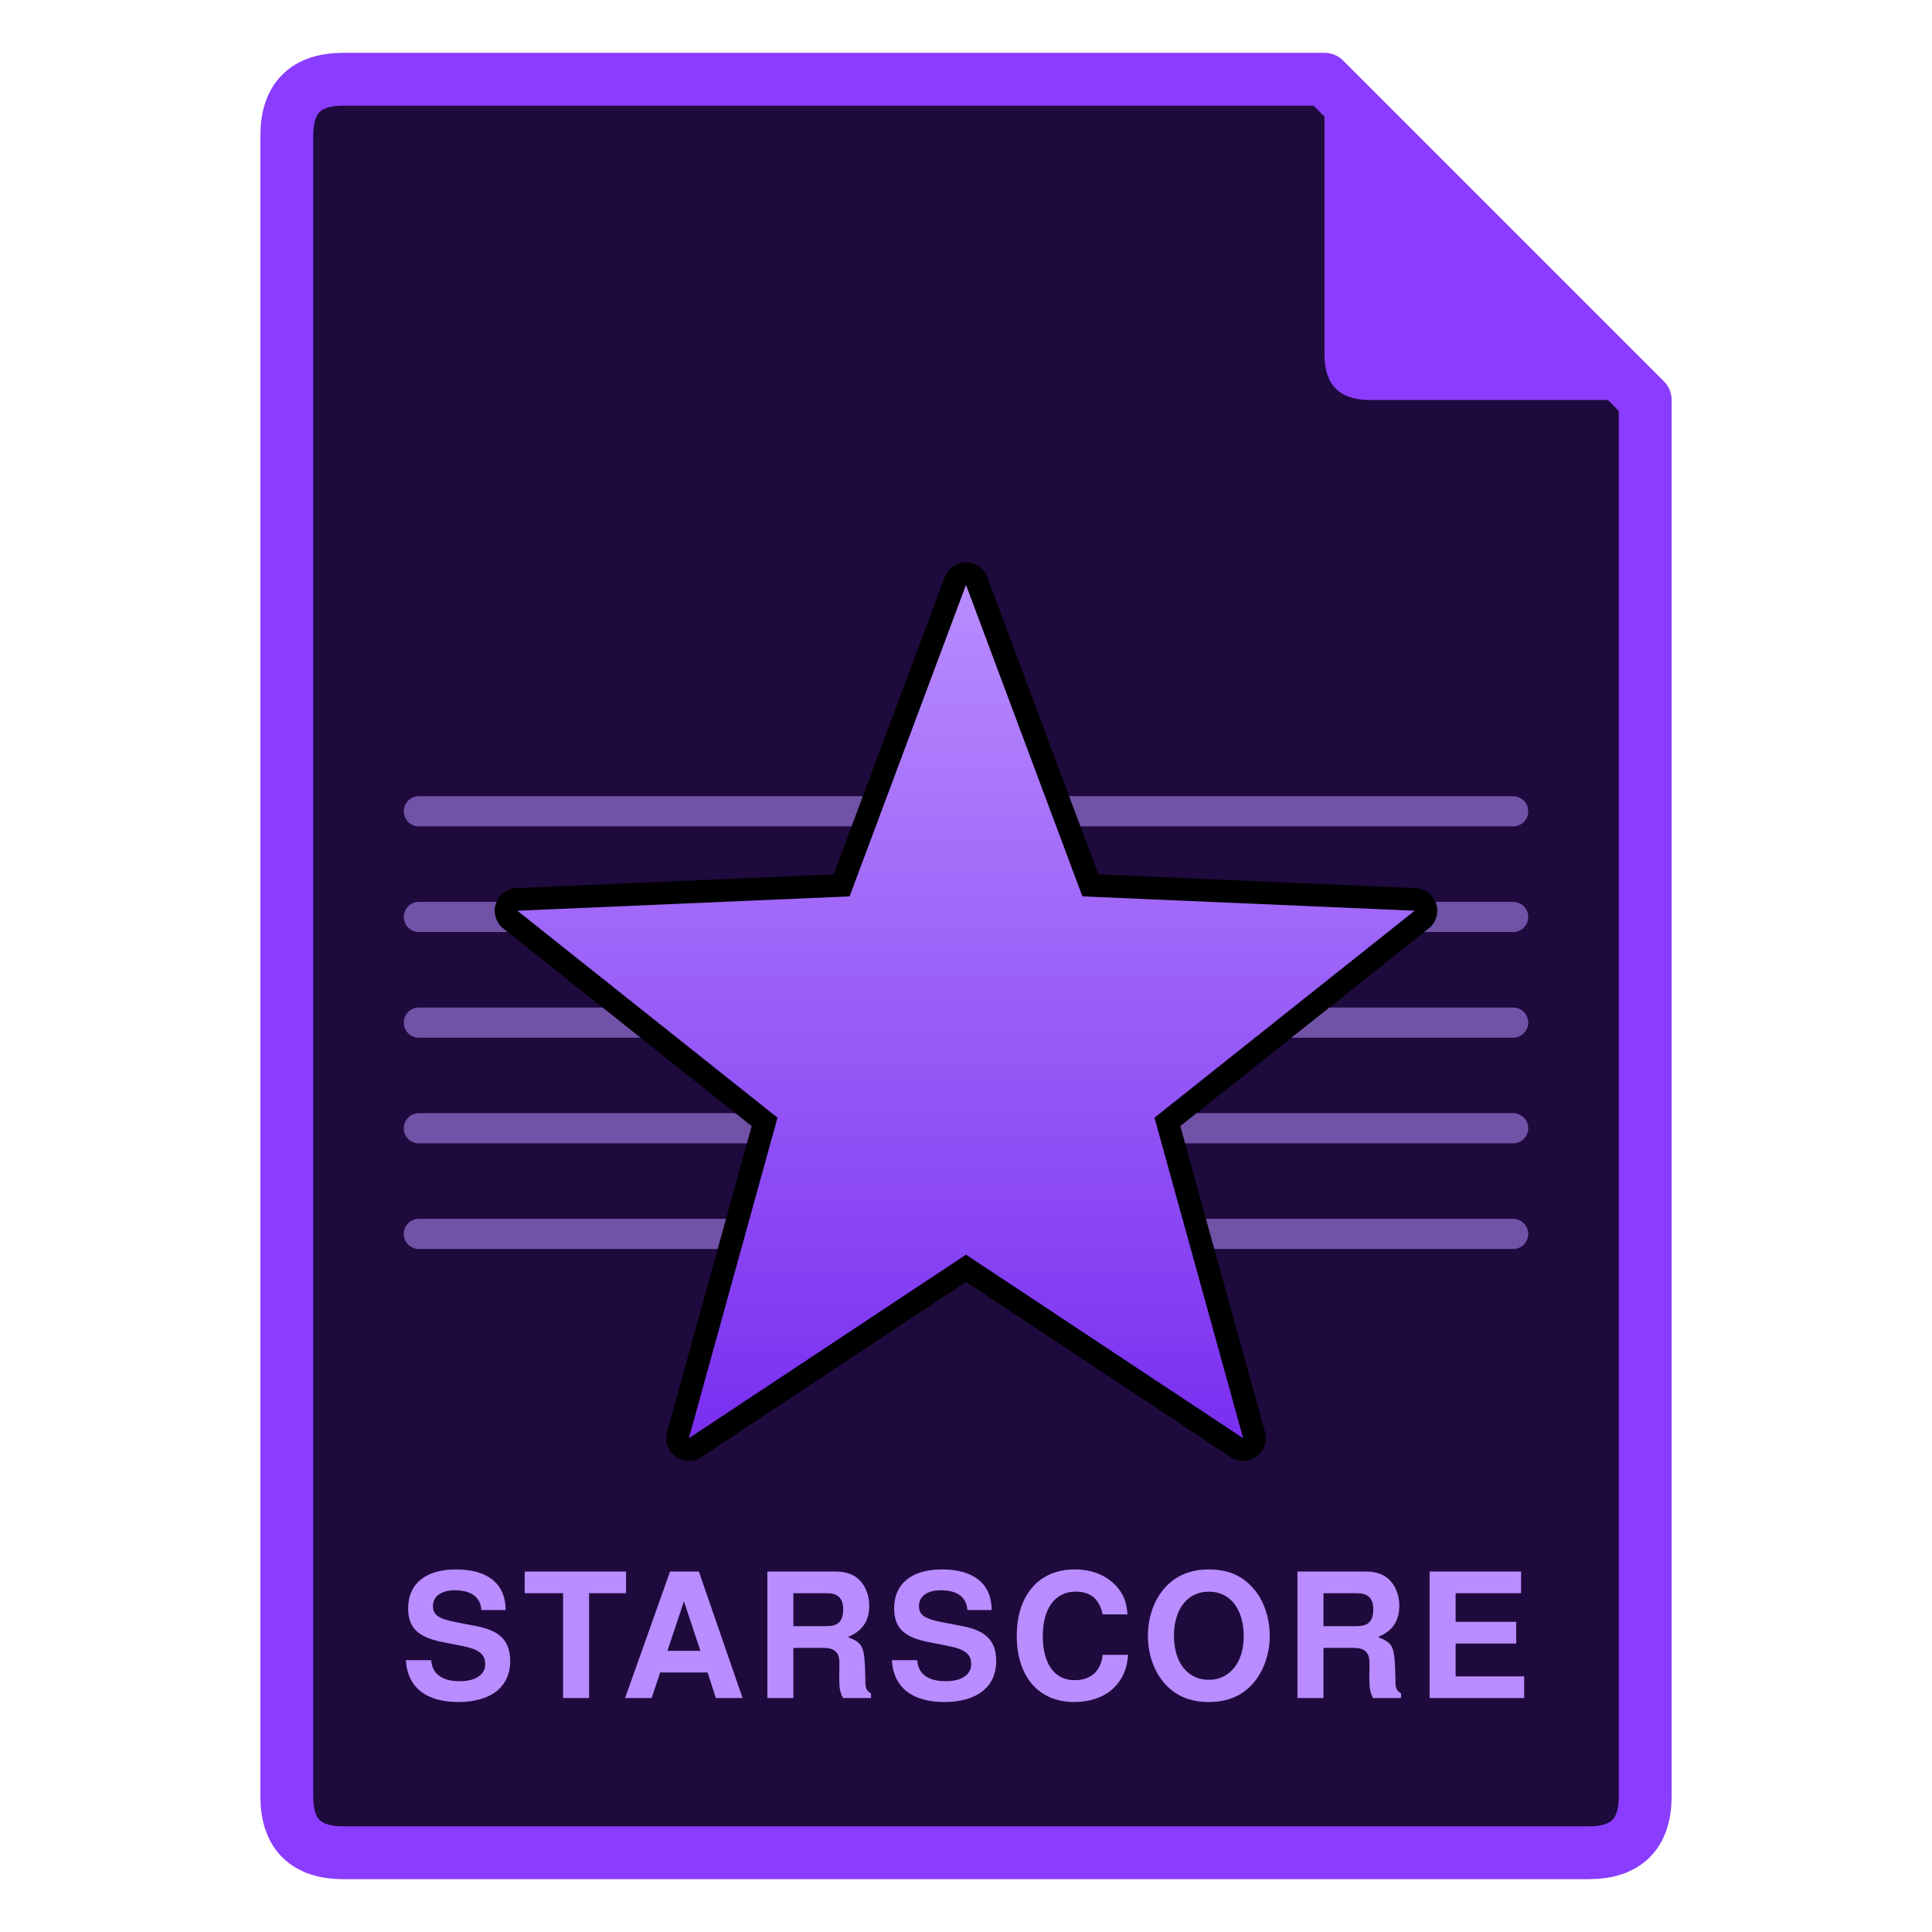
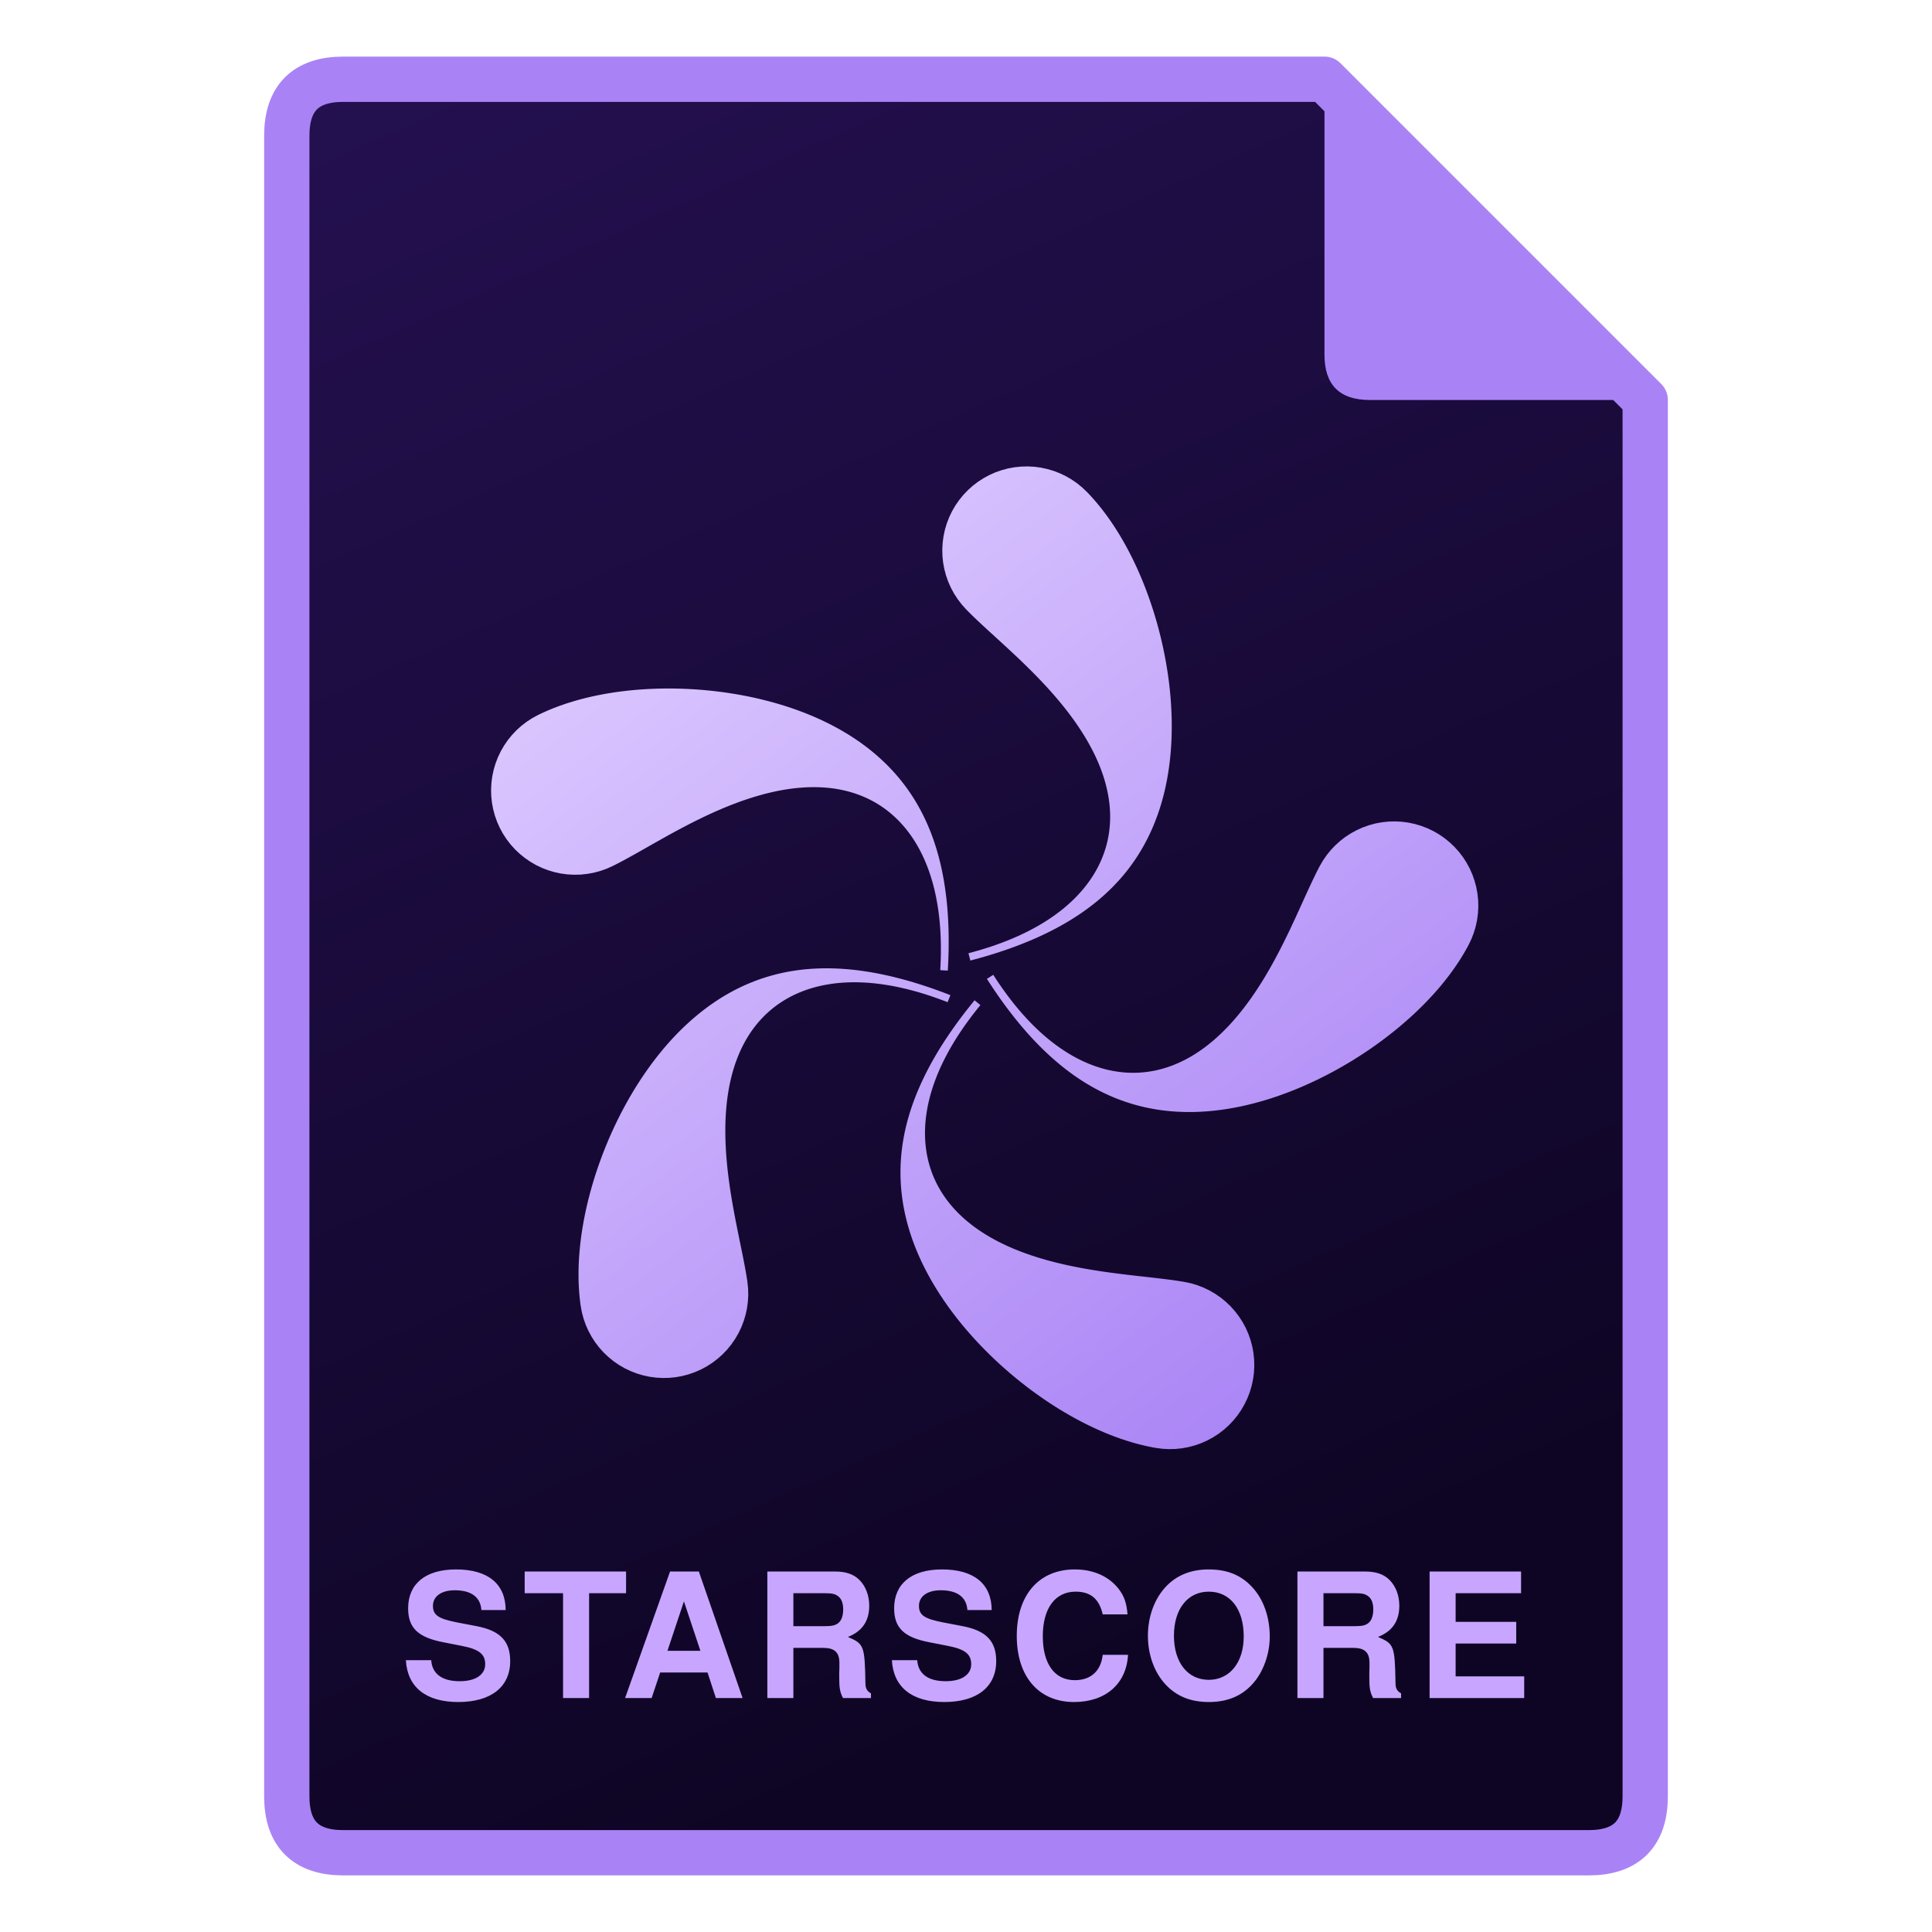
<svg xmlns="http://www.w3.org/2000/svg" width="1024" height="1024" viewBox="0 0 1024 1024">
  <defs>
-     <linearGradient id="g" x1="0" y1="0" x2="0" y2="1">
-       <stop offset="0" stop-color="#B98CFF" />
-       <stop offset="1" stop-color="#7A2EF0" />
+     <linearGradient id="bg" x1="0" y1="0" x2="0.35" y2="1">
+       <stop offset="0" stop-color="#241050" />
+       <stop offset="1" stop-color="#0E0524" />
+     </linearGradient>
+     <radialGradient id="glow" cx="0.5" cy="0.45" r="0.6">
+       <stop offset="0" stop-color="#3A1C78" stop-opacity="0.55" />
+       <stop offset="1" stop-color="#3A1C78" stop-opacity="0" />
+     </radialGradient>
+     <linearGradient id="fg" gradientUnits="userSpaceOnUse" x1="340" y1="300" x2="690" y2="760">
+       <stop offset="0" stop-color="#DCC8FF" />
+       <stop offset="1" stop-color="#A983F5" />
    </linearGradient>
  </defs>
-   <path d="M182,42 L702,42 L872,212 L872,952 Q872,982 842,982 L182,982 Q152,982 152,952 L152,72 Q152,42 182,42 Z" fill="#1E0A3C" stroke="#8B3DFF" stroke-width="28" stroke-linejoin="round" />
-   <path d="M702,42 L702,188 Q702,212 726,212 L872,212 Z" fill="#8B3DFF" />
-   <line x1="222" y1="430" x2="802" y2="430" stroke="#B48CFF" stroke-width="16" stroke-linecap="round" opacity="0.55" />
-   <line x1="222" y1="486" x2="802" y2="486" stroke="#B48CFF" stroke-width="16" stroke-linecap="round" opacity="0.55" />
-   <line x1="222" y1="542" x2="802" y2="542" stroke="#B48CFF" stroke-width="16" stroke-linecap="round" opacity="0.55" />
-   <line x1="222" y1="598" x2="802" y2="598" stroke="#B48CFF" stroke-width="16" stroke-linecap="round" opacity="0.55" />
-   <line x1="222" y1="654" x2="802" y2="654" stroke="#B48CFF" stroke-width="16" stroke-linecap="round" opacity="0.55" />
-   <polygon points="512.0,310.0 573.7,475.1 749.8,482.7 611.9,592.4 658.9,762.3 512.0,665.0 365.1,762.3 412.1,592.4 274.2,482.7 450.3,475.1" fill="#8B3DFF" stroke="#000" stroke-width="24" stroke-linejoin="round" />
-   <polygon points="512.0,310.0 573.7,475.1 749.8,482.7 611.9,592.4 658.9,762.3 512.0,665.0 365.1,762.3 412.1,592.4 274.2,482.7 450.3,475.1" fill="url(#g)" />
-   <text x="512" y="900" text-anchor="middle" font-family="Helvetica, Arial, sans-serif" font-weight="bold" font-size="92" fill="#B98CFF" letter-spacing="4">STARSCORE</text>
+   <path d="M182,42 L702,42 L872,212 L872,952 Q872,982 842,982 L182,982 Q152,982 152,952 L152,72 Q152,42 182,42 Z" fill="url(#bg)" stroke="#A983F5" stroke-width="24" stroke-linejoin="round" />
+   <path d="M702,42 L702,188 Q702,212 726,212 L872,212 Z" fill="#A983F5" />
+   <g fill="url(#fg)">
+     <path d="M514.31,509.10 L516.96,508.40 L519.57,507.68 L522.13,506.94 L524.65,506.19 L527.13,505.42 L529.56,504.64 L531.96,503.85 L534.31,503.04 L536.61,502.21 L538.88,501.37 L541.11,500.51 L543.30,499.64 L545.45,498.76 L547.56,497.86 L549.63,496.95 L551.66,496.02 L553.66,495.08 L555.62,494.12 L557.55,493.15 L559.44,492.17 L561.29,491.17 L563.11,490.16 L564.90,489.13 L566.65,488.09 L568.37,487.03 L570.06,485.96 L571.71,484.87 L573.34,483.77 L574.93,482.65 L576.49,481.52 L578.02,480.37 L579.53,479.21 L581.00,478.03 L582.44,476.84 L583.86,475.63 L585.24,474.40 L586.60,473.15 L587.93,471.89 L589.23,470.62 L590.50,469.32 L591.75,468.01 L592.97,466.69 L594.16,465.34 L595.33,463.98 L596.47,462.60 L597.58,461.20 L598.66,459.79 L599.72,458.36 L600.75,456.91 L601.76,455.44 L602.74,453.96 L603.69,452.46 L604.62,450.94 L605.52,449.40 L606.40,447.85 L607.24,446.28 L608.07,444.70 L608.86,443.10 L609.63,441.48 L610.38,439.85 L611.10,438.20 L611.79,436.53 L612.45,434.86 L613.09,433.16 L613.71,431.45 L614.30,429.73 L614.86,428.00 L615.40,426.25 L615.91,424.49 L616.40,422.72 L616.86,420.93 L617.29,419.13 L617.71,417.32 L618.09,415.50 L618.46,413.67 L618.79,411.83 L619.11,409.98 L619.40,408.12 L619.66,406.25 L619.90,404.37 L620.12,402.49 L620.32,400.59 L620.49,398.69 L620.64,396.78 L620.76,394.86 L620.87,392.94 L620.95,391.01 L621.00,389.08 L621.04,387.14 L621.05,385.20 L621.05,383.25 L621.02,381.29 L620.97,379.34 L620.89,377.38 L620.80,375.42 L620.69,373.45 L620.55,371.48 L620.40,369.51 L620.22,367.54 L620.03,365.57 L619.81,363.60 L619.58,361.62 L619.32,359.65 L619.05,357.68 L618.75,355.70 L618.44,353.73 L618.11,351.76 L617.76,349.79 L617.39,347.83 L617.00,345.87 L616.60,343.91 L616.17,341.95 L615.73,340.00 L615.27,338.05 L614.79,336.11 L614.29,334.17 L613.78,332.24 L613.25,330.31 L612.70,328.39 L612.13,326.48 L611.55,324.57 L610.95,322.67 L610.33,320.78 L609.69,318.90 L609.04,317.03 L608.37,315.17 L607.69,313.31 L606.99,311.47 L606.27,309.64 L605.53,307.82 L604.78,306.01 L604.01,304.21 L603.23,302.42 L602.43,300.65 L601.61,298.89 L600.78,297.15 L599.93,295.41 L599.06,293.70 L598.18,292.00 L597.28,290.31 L596.37,288.65 L595.44,286.99 L594.50,285.36 L593.54,283.74 L592.56,282.15 L591.57,280.57 L590.56,279.01 L589.54,277.47 L588.50,275.95 L587.45,274.45 L586.38,272.97 L585.30,271.52 L584.20,270.08 L583.08,268.67 L581.95,267.29 L580.80,265.92 L579.64,264.58 L578.47,263.27 L577.28,261.98 L576.07,260.72 L576.07,260.72 L573.53,258.31 L570.81,256.10 L567.92,254.11 L564.89,252.36 L561.72,250.84 L558.45,249.58 L555.09,248.59 L551.67,247.85 L548.19,247.39 L544.69,247.21 L541.19,247.30 L537.70,247.66 L534.25,248.29 L530.87,249.20 L527.56,250.36 L524.36,251.79 L521.28,253.46 L518.34,255.36 L515.55,257.49 L512.95,259.84 L510.53,262.38 L508.32,265.10 L506.33,267.99 L504.58,271.02 L503.07,274.18 L501.81,277.45 L500.81,280.81 L500.08,284.24 L499.62,287.72 L499.43,291.22 L499.52,294.72 L499.88,298.21 L500.52,301.65 L501.42,305.04 L502.59,308.35 L504.01,311.55 L505.68,314.63 L507.59,317.57 L509.72,320.36 L512.06,322.96 L512.06,322.96 L512.82,323.74 L513.60,324.52 L514.39,325.31 L515.21,326.11 L516.03,326.91 L516.87,327.72 L517.73,328.54 L518.60,329.36 L519.49,330.19 L520.38,331.03 L521.29,331.87 L522.22,332.72 L523.15,333.58 L524.09,334.45 L525.05,335.32 L526.01,336.20 L526.98,337.09 L527.96,337.99 L528.95,338.89 L529.95,339.80 L530.95,340.72 L531.96,341.65 L532.97,342.58 L533.99,343.52 L535.02,344.47 L536.05,345.43 L537.08,346.39 L538.11,347.36 L539.15,348.34 L540.19,349.33 L541.23,350.32 L542.27,351.33 L543.31,352.34 L544.35,353.35 L545.39,354.38 L546.43,355.41 L547.47,356.45 L548.50,357.50 L549.53,358.55 L550.56,359.61 L551.58,360.68 L552.60,361.76 L553.62,362.84 L554.63,363.94 L555.63,365.03 L556.63,366.14 L557.62,367.25 L558.60,368.37 L559.57,369.50 L560.54,370.63 L561.50,371.77 L562.44,372.92 L563.38,374.07 L564.31,375.23 L565.23,376.40 L566.13,377.57 L567.03,378.75 L567.91,379.94 L568.78,381.13 L569.64,382.33 L570.48,383.53 L571.31,384.74 L572.13,385.96 L572.93,387.18 L573.71,388.41 L574.48,389.64 L575.24,390.88 L575.97,392.12 L576.70,393.37 L577.40,394.63 L578.09,395.89 L578.75,397.15 L579.40,398.42 L580.03,399.70 L580.65,400.97 L581.24,402.26 L581.81,403.55 L582.36,404.84 L582.89,406.14 L583.40,407.44 L583.88,408.75 L584.35,410.06 L584.79,411.37 L585.21,412.69 L585.60,414.02 L585.98,415.34 L586.32,416.67 L586.64,418.01 L586.94,419.35 L587.21,420.69 L587.46,422.03 L587.67,423.38 L587.86,424.74 L588.02,426.09 L588.16,427.45 L588.26,428.81 L588.34,430.18 L588.39,431.54 L588.40,432.91 L588.38,434.28 L588.34,435.66 L588.26,437.03 L588.15,438.41 L588.00,439.79 L587.82,441.17 L587.61,442.55 L587.36,443.94 L587.08,445.32 L586.76,446.70 L586.40,448.09 L586.01,449.47 L585.57,450.85 L585.10,452.23 L584.59,453.61 L584.05,454.98 L583.46,456.36 L582.83,457.73 L582.16,459.09 L581.45,460.45 L580.69,461.81 L579.90,463.16 L579.06,464.50 L578.18,465.84 L577.25,467.17 L576.28,468.49 L575.27,469.80 L574.21,471.11 L573.11,472.40 L571.96,473.68 L570.77,474.96 L569.53,476.22 L568.25,477.47 L566.92,478.70 L565.55,479.92 L564.13,481.13 L562.66,482.32 L561.14,483.50 L559.58,484.66 L557.98,485.81 L556.32,486.93 L554.62,488.04 L552.87,489.14 L551.08,490.21 L549.24,491.27 L547.35,492.30 L545.41,493.32 L543.43,494.31 L541.40,495.29 L539.32,496.24 L537.19,497.17 L535.02,498.08 L532.80,498.97 L530.53,499.84 L528.21,500.68 L525.85,501.50 L523.44,502.29 L520.97,503.06 L518.46,503.81 L515.91,504.53 L513.30,505.23 Z" />
+     <path d="M523.08,518.83 L524.57,521.13 L526.06,523.39 L527.55,525.60 L529.04,527.77 L530.54,529.89 L532.03,531.96 L533.53,533.99 L535.03,535.97 L536.53,537.91 L538.03,539.81 L539.53,541.66 L541.03,543.48 L542.54,545.25 L544.04,546.98 L545.55,548.66 L547.06,550.31 L548.57,551.92 L550.09,553.49 L551.61,555.02 L553.13,556.52 L554.65,557.97 L556.18,559.39 L557.71,560.77 L559.24,562.12 L560.78,563.42 L562.32,564.70 L563.86,565.94 L565.41,567.14 L566.97,568.31 L568.52,569.45 L570.09,570.55 L571.66,571.62 L573.24,572.65 L574.82,573.66 L576.41,574.63 L578.00,575.56 L579.60,576.47 L581.21,577.35 L582.83,578.19 L584.45,579.00 L586.09,579.78 L587.73,580.53 L589.37,581.25 L591.03,581.94 L592.69,582.59 L594.37,583.22 L596.05,583.82 L597.73,584.38 L599.43,584.91 L601.14,585.42 L602.85,585.89 L604.57,586.33 L606.30,586.75 L608.04,587.13 L609.79,587.48 L611.54,587.80 L613.30,588.10 L615.07,588.36 L616.85,588.59 L618.63,588.79 L620.42,588.97 L622.22,589.11 L624.02,589.23 L625.83,589.31 L627.64,589.37 L629.46,589.40 L631.28,589.40 L633.11,589.37 L634.95,589.31 L636.78,589.22 L638.62,589.11 L640.47,588.97 L642.32,588.80 L644.17,588.61 L646.02,588.39 L647.88,588.14 L649.73,587.87 L651.59,587.57 L653.45,587.24 L655.31,586.89 L657.17,586.52 L659.04,586.12 L660.90,585.69 L662.76,585.24 L664.62,584.77 L666.48,584.27 L668.34,583.75 L670.20,583.21 L672.05,582.65 L673.91,582.06 L675.76,581.45 L677.60,580.82 L679.45,580.17 L681.29,579.49 L683.13,578.80 L684.96,578.08 L686.79,577.34 L688.62,576.59 L690.44,575.81 L692.26,575.02 L694.07,574.20 L695.87,573.37 L697.67,572.52 L699.46,571.65 L701.24,570.76 L703.02,569.85 L704.79,568.93 L706.56,567.99 L708.31,567.03 L710.06,566.05 L711.80,565.06 L713.53,564.05 L715.25,563.03 L716.96,561.99 L718.65,560.93 L720.34,559.86 L722.02,558.78 L723.69,557.68 L725.35,556.56 L726.99,555.43 L728.62,554.29 L730.24,553.13 L731.85,551.96 L733.44,550.77 L735.02,549.57 L736.59,548.36 L738.14,547.13 L739.68,545.90 L741.20,544.65 L742.70,543.38 L744.19,542.11 L745.66,540.82 L747.12,539.53 L748.56,538.22 L749.98,536.90 L751.38,535.57 L752.76,534.22 L754.13,532.87 L755.47,531.51 L756.80,530.13 L758.10,528.75 L759.39,527.36 L760.65,525.95 L761.89,524.54 L763.11,523.12 L764.30,521.69 L765.47,520.25 L766.62,518.80 L767.75,517.34 L768.85,515.88 L769.92,514.40 L770.97,512.92 L771.99,511.43 L772.99,509.94 L773.96,508.43 L774.90,506.92 L775.82,505.41 L776.70,503.88 L777.56,502.35 L778.39,500.81 L778.39,500.81 L779.90,497.65 L781.16,494.38 L782.16,491.02 L782.89,487.59 L783.35,484.12 L783.54,480.62 L783.45,477.11 L783.08,473.63 L782.45,470.18 L781.54,466.79 L780.38,463.49 L778.95,460.28 L777.28,457.20 L775.38,454.26 L773.25,451.48 L770.90,448.87 L768.36,446.46 L765.64,444.25 L762.76,442.26 L759.72,440.50 L756.56,438.99 L753.29,437.73 L749.93,436.74 L746.50,436.00 L743.03,435.54 L739.53,435.36 L736.02,435.44 L732.53,435.81 L729.09,436.44 L725.70,437.35 L722.40,438.51 L719.19,439.94 L716.11,441.61 L713.17,443.51 L710.39,445.64 L707.78,447.99 L705.36,450.53 L703.16,453.25 L701.17,456.14 L699.41,459.17 L699.41,459.17 L698.91,460.13 L698.41,461.11 L697.90,462.11 L697.39,463.13 L696.89,464.17 L696.38,465.22 L695.87,466.29 L695.35,467.37 L694.83,468.47 L694.32,469.58 L693.79,470.70 L693.27,471.84 L692.74,473.00 L692.21,474.16 L691.67,475.34 L691.13,476.53 L690.59,477.73 L690.04,478.94 L689.48,480.16 L688.92,481.39 L688.36,482.62 L687.79,483.87 L687.22,485.12 L686.64,486.38 L686.05,487.65 L685.46,488.92 L684.86,490.20 L684.26,491.49 L683.65,492.78 L683.03,494.07 L682.40,495.37 L681.77,496.66 L681.13,497.97 L680.49,499.27 L679.83,500.58 L679.17,501.88 L678.51,503.19 L677.83,504.50 L677.14,505.80 L676.45,507.11 L675.75,508.41 L675.04,509.72 L674.32,511.02 L673.60,512.31 L672.86,513.61 L672.12,514.90 L671.37,516.18 L670.61,517.46 L669.84,518.74 L669.06,520.01 L668.27,521.27 L667.47,522.52 L666.66,523.77 L665.85,525.01 L665.02,526.25 L664.18,527.47 L663.34,528.69 L662.48,529.89 L661.62,531.09 L660.74,532.27 L659.86,533.45 L658.97,534.61 L658.06,535.76 L657.15,536.90 L656.22,538.03 L655.29,539.14 L654.34,540.24 L653.39,541.33 L652.42,542.40 L651.45,543.46 L650.46,544.50 L649.46,545.52 L648.46,546.53 L647.44,547.53 L646.41,548.50 L645.37,549.46 L644.32,550.41 L643.27,551.33 L642.19,552.23 L641.11,553.12 L640.02,553.99 L638.92,554.83 L637.80,555.66 L636.68,556.47 L635.54,557.25 L634.39,558.01 L633.24,558.76 L632.07,559.47 L630.89,560.17 L629.69,560.84 L628.49,561.49 L627.27,562.11 L626.05,562.71 L624.81,563.28 L623.56,563.83 L622.29,564.35 L621.02,564.85 L619.73,565.31 L618.43,565.75 L617.13,566.16 L615.80,566.54 L614.47,566.89 L613.13,567.21 L611.77,567.50 L610.40,567.75 L609.02,567.98 L607.63,568.17 L606.22,568.32 L604.81,568.45 L603.38,568.54 L601.95,568.59 L600.50,568.60 L599.04,568.58 L597.58,568.53 L596.10,568.43 L594.61,568.29 L593.11,568.12 L591.61,567.90 L590.09,567.65 L588.57,567.35 L587.04,567.01 L585.50,566.63 L583.96,566.20 L582.41,565.73 L580.85,565.22 L579.29,564.66 L577.73,564.06 L576.15,563.41 L574.58,562.72 L573.00,561.98 L571.42,561.19 L569.84,560.35 L568.25,559.47 L566.66,558.54 L565.08,557.56 L563.49,556.54 L561.90,555.46 L560.31,554.33 L558.73,553.16 L557.14,551.94 L555.56,550.66 L553.98,549.34 L552.41,547.96 L550.84,546.54 L549.27,545.06 L547.70,543.53 L546.14,541.95 L544.59,540.32 L543.04,538.64 L541.49,536.91 L539.96,535.12 L538.43,533.28 L536.90,531.39 L535.39,529.45 L533.88,527.45 L532.37,525.40 L530.88,523.30 L529.39,521.15 L527.92,518.94 L526.45,516.67 Z" />
+     <path d="M516.54,530.17 L514.81,532.30 L513.12,534.42 L511.48,536.52 L509.88,538.61 L508.33,540.68 L506.82,542.75 L505.35,544.80 L503.93,546.83 L502.54,548.86 L501.20,550.87 L499.90,552.87 L498.64,554.86 L497.42,556.84 L496.25,558.81 L495.11,560.77 L494.00,562.71 L492.94,564.65 L491.92,566.57 L490.93,568.49 L489.98,570.40 L489.07,572.30 L488.19,574.19 L487.35,576.07 L486.54,577.94 L485.77,579.81 L485.04,581.67 L484.34,583.52 L483.67,585.36 L483.04,587.20 L482.44,589.04 L481.88,590.87 L481.35,592.69 L480.85,594.51 L480.38,596.32 L479.95,598.14 L479.55,599.94 L479.18,601.75 L478.85,603.55 L478.55,605.35 L478.28,607.14 L478.04,608.93 L477.83,610.72 L477.66,612.51 L477.52,614.30 L477.41,616.09 L477.33,617.87 L477.28,619.65 L477.26,621.43 L477.28,623.21 L477.33,624.99 L477.41,626.77 L477.52,628.54 L477.66,630.31 L477.84,632.09 L478.04,633.85 L478.28,635.62 L478.54,637.39 L478.84,639.15 L479.17,640.91 L479.52,642.67 L479.91,644.43 L480.33,646.18 L480.78,647.93 L481.26,649.67 L481.76,651.42 L482.30,653.16 L482.86,654.89 L483.45,656.62 L484.08,658.35 L484.72,660.07 L485.40,661.78 L486.10,663.49 L486.83,665.20 L487.59,666.90 L488.37,668.59 L489.18,670.28 L490.02,671.96 L490.88,673.64 L491.76,675.31 L492.67,676.97 L493.60,678.62 L494.56,680.27 L495.54,681.91 L496.54,683.54 L497.56,685.17 L498.61,686.78 L499.68,688.39 L500.77,689.99 L501.88,691.58 L503.01,693.16 L504.16,694.73 L505.33,696.29 L506.52,697.85 L507.73,699.39 L508.96,700.92 L510.21,702.45 L511.48,703.96 L512.76,705.46 L514.06,706.95 L515.38,708.43 L516.71,709.90 L518.06,711.36 L519.43,712.81 L520.81,714.24 L522.21,715.67 L523.62,717.08 L525.04,718.48 L526.48,719.86 L527.94,721.24 L529.40,722.60 L530.88,723.94 L532.38,725.28 L533.88,726.59 L535.40,727.90 L536.93,729.19 L538.47,730.47 L540.02,731.73 L541.58,732.97 L543.16,734.20 L544.74,735.42 L546.33,736.62 L547.93,737.80 L549.55,738.97 L551.17,740.11 L552.79,741.25 L554.43,742.36 L556.07,743.46 L557.73,744.54 L559.39,745.60 L561.05,746.64 L562.72,747.66 L564.40,748.66 L566.09,749.65 L567.77,750.61 L569.47,751.55 L571.17,752.47 L572.87,753.38 L574.58,754.25 L576.29,755.11 L578.01,755.95 L579.73,756.76 L581.45,757.55 L583.18,758.32 L584.90,759.06 L586.63,759.78 L588.36,760.48 L590.09,761.15 L591.83,761.79 L593.56,762.41 L595.29,763.00 L597.02,763.57 L598.76,764.11 L600.49,764.62 L602.22,765.11 L603.95,765.57 L605.68,765.99 L607.40,766.39 L609.13,766.77 L610.85,767.11 L612.57,767.42 L612.57,767.42 L616.04,767.88 L619.54,768.07 L623.04,767.98 L626.53,767.62 L629.98,766.98 L633.36,766.08 L636.67,764.91 L639.87,763.49 L642.96,761.82 L645.90,759.91 L648.68,757.78 L651.29,755.44 L653.70,752.90 L655.91,750.17 L657.90,747.29 L659.65,744.25 L661.16,741.09 L662.42,737.82 L663.42,734.46 L664.15,731.03 L664.62,727.56 L664.80,724.06 L664.71,720.55 L664.35,717.07 L663.71,713.62 L662.81,710.23 L661.64,706.93 L660.22,703.72 L658.55,700.64 L656.64,697.70 L654.51,694.92 L652.17,692.31 L649.63,689.90 L646.91,687.69 L644.02,685.70 L640.99,683.94 L637.83,682.43 L634.55,681.17 L631.19,680.17 L627.77,679.44 L627.77,679.44 L626.70,679.26 L625.61,679.09 L624.50,678.91 L623.37,678.75 L622.23,678.58 L621.08,678.42 L619.90,678.27 L618.71,678.11 L617.51,677.96 L616.29,677.81 L615.06,677.66 L613.81,677.51 L612.55,677.37 L611.28,677.22 L610.00,677.08 L608.70,676.93 L607.39,676.78 L606.07,676.63 L604.74,676.48 L603.40,676.33 L602.05,676.18 L600.68,676.02 L599.32,675.86 L597.94,675.70 L596.55,675.54 L595.16,675.37 L593.76,675.19 L592.35,675.01 L590.93,674.83 L589.51,674.64 L588.09,674.45 L586.66,674.25 L585.22,674.05 L583.78,673.84 L582.34,673.62 L580.89,673.39 L579.44,673.16 L577.99,672.92 L576.53,672.67 L575.08,672.42 L573.62,672.16 L572.16,671.88 L570.71,671.60 L569.25,671.31 L567.79,671.01 L566.33,670.71 L564.88,670.39 L563.43,670.06 L561.98,669.72 L560.53,669.37 L559.08,669.01 L557.64,668.64 L556.21,668.26 L554.77,667.87 L553.35,667.46 L551.92,667.04 L550.51,666.62 L549.09,666.18 L547.69,665.72 L546.29,665.26 L544.90,664.78 L543.52,664.29 L542.15,663.78 L540.78,663.27 L539.42,662.73 L538.07,662.19 L536.74,661.63 L535.41,661.06 L534.09,660.47 L532.78,659.87 L531.49,659.25 L530.20,658.62 L528.93,657.98 L527.67,657.32 L526.43,656.64 L525.19,655.95 L523.97,655.24 L522.77,654.52 L521.58,653.78 L520.40,653.03 L519.24,652.26 L518.09,651.47 L516.96,650.67 L515.85,649.85 L514.75,649.01 L513.67,648.15 L512.61,647.28 L511.56,646.39 L510.53,645.48 L509.53,644.55 L508.54,643.61 L507.57,642.64 L506.62,641.66 L505.69,640.66 L504.79,639.64 L503.90,638.60 L503.04,637.54 L502.20,636.46 L501.38,635.36 L500.59,634.24 L499.82,633.10 L499.07,631.94 L498.35,630.76 L497.66,629.56 L496.99,628.34 L496.35,627.10 L495.74,625.83 L495.16,624.55 L494.60,623.24 L494.08,621.91 L493.59,620.56 L493.12,619.19 L492.69,617.80 L492.29,616.38 L491.93,614.95 L491.60,613.49 L491.30,612.01 L491.04,610.51 L490.82,609.00 L490.63,607.46 L490.48,605.90 L490.37,604.32 L490.30,602.72 L490.26,601.10 L490.27,599.46 L490.32,597.80 L490.41,596.12 L490.54,594.43 L490.71,592.72 L490.93,590.99 L491.19,589.24 L491.49,587.48 L491.84,585.69 L492.24,583.90 L492.68,582.09 L493.16,580.26 L493.70,578.42 L494.28,576.56 L494.90,574.69 L495.58,572.80 L496.30,570.91 L497.07,568.99 L497.89,567.07 L498.76,565.13 L499.68,563.19 L500.65,561.23 L501.67,559.26 L502.74,557.27 L503.86,555.28 L505.03,553.28 L506.26,551.26 L507.53,549.24 L508.86,547.20 L510.24,545.16 L511.67,543.11 L513.16,541.05 L514.69,538.98 L516.29,536.90 L517.93,534.81 L519.63,532.71 Z" />
+     <path d="M503.73,527.46 L501.17,526.47 L498.63,525.52 L496.13,524.61 L493.65,523.73 L491.19,522.90 L488.76,522.10 L486.36,521.34 L483.98,520.61 L481.63,519.92 L479.30,519.27 L477.00,518.65 L474.71,518.07 L472.46,517.52 L470.22,517.01 L468.01,516.53 L465.82,516.08 L463.65,515.67 L461.50,515.29 L459.37,514.95 L457.26,514.63 L455.18,514.35 L453.11,514.10 L451.06,513.88 L449.03,513.69 L447.02,513.54 L445.02,513.41 L443.04,513.32 L441.08,513.26 L439.14,513.22 L437.21,513.22 L435.29,513.25 L433.39,513.31 L431.51,513.40 L429.64,513.52 L427.79,513.66 L425.94,513.84 L424.11,514.05 L422.30,514.29 L420.49,514.56 L418.70,514.85 L416.92,515.18 L415.16,515.54 L413.40,515.93 L411.66,516.34 L409.93,516.79 L408.21,517.27 L406.50,517.77 L404.80,518.31 L403.11,518.87 L401.44,519.47 L399.77,520.09 L398.12,520.75 L396.47,521.43 L394.84,522.14 L393.22,522.89 L391.62,523.66 L390.02,524.45 L388.43,525.28 L386.86,526.14 L385.30,527.02 L383.75,527.93 L382.21,528.87 L380.68,529.84 L379.17,530.83 L377.67,531.85 L376.18,532.90 L374.71,533.97 L373.25,535.07 L371.80,536.19 L370.36,537.34 L368.94,538.52 L367.53,539.71 L366.13,540.93 L364.75,542.18 L363.38,543.45 L362.02,544.74 L360.68,546.05 L359.35,547.39 L358.04,548.74 L356.74,550.12 L355.45,551.52 L354.18,552.94 L352.93,554.37 L351.68,555.83 L350.46,557.31 L349.24,558.80 L348.04,560.32 L346.86,561.85 L345.69,563.39 L344.54,564.96 L343.40,566.54 L342.28,568.14 L341.17,569.75 L340.07,571.38 L338.99,573.02 L337.93,574.68 L336.88,576.35 L335.85,578.03 L334.83,579.73 L333.83,581.44 L332.85,583.16 L331.88,584.90 L330.92,586.64 L329.98,588.40 L329.06,590.17 L328.16,591.95 L327.27,593.74 L326.39,595.53 L325.54,597.34 L324.70,599.16 L323.87,600.98 L323.07,602.81 L322.28,604.65 L321.51,606.50 L320.75,608.35 L320.01,610.21 L319.29,612.08 L318.59,613.95 L317.91,615.82 L317.24,617.71 L316.59,619.59 L315.97,621.48 L315.35,623.37 L314.76,625.27 L314.19,627.17 L313.63,629.07 L313.10,630.97 L312.58,632.87 L312.09,634.78 L311.61,636.68 L311.16,638.59 L310.72,640.50 L310.31,642.40 L309.91,644.31 L309.54,646.21 L309.19,648.11 L308.86,650.01 L308.55,651.91 L308.26,653.80 L308.00,655.69 L307.76,657.58 L307.54,659.46 L307.34,661.34 L307.17,663.21 L307.02,665.07 L306.89,666.93 L306.79,668.79 L306.71,670.64 L306.66,672.48 L306.63,674.31 L306.63,676.13 L306.65,677.95 L306.69,679.75 L306.77,681.55 L306.87,683.33 L306.99,685.11 L307.15,686.88 L307.33,688.63 L307.53,690.37 L307.77,692.10 L307.77,692.10 L308.40,695.55 L309.31,698.93 L310.47,702.24 L311.90,705.44 L313.57,708.52 L315.47,711.47 L317.60,714.25 L319.95,716.86 L322.49,719.27 L325.21,721.48 L328.10,723.47 L331.13,725.22 L334.29,726.73 L337.56,727.99 L340.92,728.99 L344.35,729.72 L347.83,730.18 L351.33,730.37 L354.83,730.28 L358.32,729.92 L361.76,729.28 L365.15,728.38 L368.45,727.21 L371.66,725.79 L374.74,724.12 L377.68,722.21 L380.46,720.08 L383.07,717.74 L385.49,715.20 L387.69,712.48 L389.68,709.59 L391.44,706.56 L392.95,703.40 L394.21,700.12 L395.21,696.76 L395.94,693.34 L396.40,689.86 L396.59,686.36 L396.50,682.86 L396.13,679.37 L396.13,679.37 L395.98,678.30 L395.81,677.21 L395.63,676.10 L395.44,674.98 L395.24,673.84 L395.04,672.69 L394.82,671.53 L394.60,670.35 L394.37,669.16 L394.14,667.95 L393.90,666.74 L393.66,665.50 L393.41,664.26 L393.15,663.01 L392.89,661.74 L392.63,660.46 L392.37,659.17 L392.10,657.87 L391.83,656.55 L391.56,655.23 L391.29,653.90 L391.02,652.56 L390.75,651.21 L390.48,649.85 L390.20,648.48 L389.93,647.10 L389.67,645.71 L389.40,644.32 L389.14,642.92 L388.88,641.51 L388.62,640.09 L388.37,638.67 L388.12,637.24 L387.87,635.80 L387.64,634.36 L387.40,632.92 L387.17,631.47 L386.95,630.01 L386.74,628.55 L386.53,627.09 L386.33,625.62 L386.14,624.15 L385.96,622.68 L385.78,621.20 L385.62,619.73 L385.46,618.25 L385.31,616.76 L385.18,615.28 L385.05,613.80 L384.94,612.31 L384.83,610.83 L384.74,609.34 L384.66,607.86 L384.59,606.37 L384.53,604.89 L384.49,603.41 L384.46,601.93 L384.44,600.45 L384.44,598.97 L384.45,597.50 L384.47,596.03 L384.51,594.56 L384.57,593.10 L384.64,591.64 L384.73,590.19 L384.83,588.74 L384.95,587.29 L385.08,585.85 L385.23,584.42 L385.40,582.99 L385.58,581.57 L385.79,580.15 L386.01,578.74 L386.25,577.34 L386.50,575.95 L386.78,574.56 L387.07,573.18 L387.39,571.81 L387.72,570.45 L388.08,569.10 L388.45,567.75 L388.85,566.42 L389.26,565.10 L389.70,563.78 L390.16,562.48 L390.64,561.19 L391.14,559.91 L391.66,558.64 L392.21,557.38 L392.78,556.14 L393.37,554.90 L393.99,553.69 L394.63,552.48 L395.30,551.29 L395.99,550.11 L396.70,548.95 L397.44,547.80 L398.21,546.67 L399.00,545.55 L399.82,544.45 L400.67,543.36 L401.54,542.30 L402.44,541.25 L403.37,540.22 L404.33,539.21 L405.31,538.21 L406.32,537.24 L407.37,536.29 L408.44,535.36 L409.54,534.45 L410.67,533.56 L411.83,532.70 L413.02,531.86 L414.25,531.04 L415.50,530.25 L416.78,529.49 L418.09,528.75 L419.44,528.04 L420.81,527.36 L422.22,526.70 L423.66,526.08 L425.13,525.48 L426.63,524.92 L428.16,524.39 L429.72,523.89 L431.31,523.42 L432.93,522.99 L434.58,522.59 L436.26,522.22 L437.98,521.90 L439.72,521.60 L441.49,521.35 L443.29,521.13 L445.12,520.95 L446.98,520.81 L448.87,520.71 L450.79,520.64 L452.73,520.62 L454.70,520.64 L456.71,520.70 L458.73,520.80 L460.79,520.94 L462.87,521.13 L464.98,521.36 L467.12,521.63 L469.28,521.95 L471.47,522.31 L473.69,522.71 L475.93,523.16 L478.20,523.66 L480.49,524.20 L482.81,524.79 L485.16,525.42 L487.53,526.10 L489.92,526.83 L492.34,527.60 L494.79,528.43 L497.25,529.30 L499.75,530.22 L502.27,531.18 Z" />
+     <path d="M502.35,514.44 L502.50,511.70 L502.62,508.99 L502.71,506.33 L502.78,503.70 L502.81,501.11 L502.82,498.55 L502.80,496.03 L502.76,493.54 L502.69,491.09 L502.59,488.68 L502.46,486.29 L502.31,483.94 L502.14,481.63 L501.93,479.34 L501.71,477.09 L501.45,474.87 L501.17,472.68 L500.87,470.52 L500.54,468.39 L500.19,466.28 L499.81,464.21 L499.41,462.17 L498.99,460.15 L498.54,458.16 L498.06,456.20 L497.57,454.26 L497.04,452.35 L496.50,450.47 L495.93,448.61 L495.33,446.77 L494.72,444.96 L494.07,443.17 L493.41,441.41 L492.72,439.67 L492.00,437.95 L491.26,436.25 L490.50,434.58 L489.71,432.92 L488.90,431.29 L488.06,429.68 L487.20,428.09 L486.32,426.52 L485.41,424.97 L484.47,423.44 L483.51,421.93 L482.52,420.44 L481.52,418.97 L480.48,417.52 L479.42,416.09 L478.34,414.68 L477.23,413.29 L476.10,411.92 L474.94,410.57 L473.76,409.24 L472.55,407.93 L471.32,406.64 L470.07,405.36 L468.79,404.11 L467.49,402.88 L466.17,401.67 L464.82,400.48 L463.45,399.30 L462.06,398.15 L460.65,397.02 L459.22,395.91 L457.76,394.82 L456.29,393.74 L454.79,392.69 L453.27,391.66 L451.74,390.65 L450.18,389.66 L448.61,388.69 L447.01,387.74 L445.40,386.81 L443.77,385.90 L442.13,385.01 L440.46,384.14 L438.78,383.29 L437.09,382.46 L435.38,381.65 L433.65,380.86 L431.91,380.08 L430.15,379.33 L428.38,378.60 L426.60,377.89 L424.80,377.20 L422.99,376.53 L421.17,375.87 L419.34,375.24 L417.49,374.63 L415.64,374.03 L413.77,373.46 L411.89,372.90 L410.01,372.36 L408.11,371.85 L406.21,371.35 L404.30,370.87 L402.37,370.40 L400.45,369.96 L398.51,369.54 L396.57,369.13 L394.62,368.75 L392.66,368.38 L390.70,368.03 L388.73,367.70 L386.76,367.39 L384.79,367.09 L382.81,366.82 L380.82,366.56 L378.84,366.33 L376.85,366.11 L374.86,365.91 L372.86,365.72 L370.87,365.56 L368.87,365.41 L366.88,365.29 L364.88,365.18 L362.88,365.09 L360.89,365.02 L358.89,364.97 L356.90,364.93 L354.91,364.92 L352.92,364.92 L350.93,364.95 L348.95,364.99 L346.97,365.05 L345.00,365.13 L343.03,365.22 L341.06,365.34 L339.10,365.48 L337.15,365.63 L335.20,365.81 L333.26,366.00 L331.33,366.22 L329.40,366.45 L327.49,366.70 L325.58,366.98 L323.68,367.27 L321.79,367.58 L319.91,367.91 L318.04,368.27 L316.18,368.64 L314.34,369.03 L312.50,369.45 L310.68,369.88 L308.87,370.34 L307.08,370.81 L305.30,371.31 L303.53,371.83 L301.78,372.36 L300.05,372.92 L298.33,373.51 L296.62,374.11 L294.94,374.73 L293.27,375.38 L291.62,376.05 L289.99,376.74 L288.38,377.45 L286.78,378.19 L285.21,378.94 L285.21,378.94 L282.13,380.61 L279.19,382.52 L276.40,384.65 L273.80,386.99 L271.38,389.54 L269.17,392.26 L267.19,395.14 L265.43,398.18 L263.92,401.34 L262.66,404.61 L261.66,407.97 L260.93,411.40 L260.47,414.87 L260.28,418.37 L260.37,421.88 L260.73,425.36 L261.37,428.81 L262.27,432.20 L263.44,435.50 L264.86,438.71 L266.53,441.79 L268.44,444.73 L270.57,447.51 L272.91,450.12 L275.45,452.53 L278.18,454.74 L281.06,456.73 L284.10,458.49 L287.26,460.00 L290.53,461.26 L293.89,462.26 L297.32,462.99 L300.79,463.45 L304.29,463.63 L307.80,463.55 L311.28,463.18 L314.73,462.55 L318.12,461.64 L321.42,460.48 L324.62,459.05 L324.62,459.05 L325.60,458.57 L326.58,458.07 L327.58,457.56 L328.59,457.03 L329.61,456.50 L330.64,455.95 L331.68,455.38 L332.73,454.81 L333.79,454.22 L334.87,453.63 L335.95,453.03 L337.05,452.41 L338.15,451.79 L339.27,451.16 L340.39,450.52 L341.53,449.88 L342.67,449.23 L343.83,448.57 L344.99,447.91 L346.17,447.25 L347.35,446.58 L348.54,445.90 L349.75,445.23 L350.96,444.55 L352.18,443.87 L353.40,443.18 L354.64,442.50 L355.88,441.82 L357.13,441.13 L358.39,440.45 L359.66,439.77 L360.94,439.09 L362.22,438.41 L363.51,437.74 L364.80,437.06 L366.10,436.39 L367.41,435.73 L368.73,435.07 L370.05,434.42 L371.38,433.77 L372.71,433.12 L374.05,432.49 L375.40,431.86 L376.75,431.23 L378.10,430.62 L379.46,430.01 L380.82,429.42 L382.19,428.83 L383.56,428.25 L384.94,427.68 L386.32,427.12 L387.71,426.58 L389.09,426.04 L390.48,425.52 L391.88,425.00 L393.27,424.50 L394.67,424.02 L396.07,423.55 L397.47,423.09 L398.88,422.64 L400.28,422.21 L401.69,421.80 L403.10,421.40 L404.51,421.01 L405.92,420.64 L407.33,420.29 L408.74,419.96 L410.15,419.64 L411.56,419.34 L412.97,419.06 L414.38,418.80 L415.79,418.55 L417.20,418.33 L418.61,418.12 L420.01,417.93 L421.42,417.77 L422.82,417.62 L424.22,417.50 L425.62,417.40 L427.01,417.31 L428.41,417.25 L429.80,417.22 L431.18,417.20 L432.57,417.21 L433.95,417.25 L435.32,417.30 L436.70,417.39 L438.07,417.49 L439.43,417.62 L440.79,417.78 L442.15,417.96 L443.50,418.17 L444.84,418.41 L446.18,418.68 L447.51,418.97 L448.84,419.29 L450.16,419.64 L451.48,420.02 L452.78,420.43 L454.08,420.87 L455.38,421.34 L456.66,421.84 L457.94,422.37 L459.20,422.93 L460.46,423.53 L461.71,424.16 L462.95,424.82 L464.18,425.52 L465.39,426.25 L466.60,427.02 L467.79,427.82 L468.97,428.66 L470.14,429.53 L471.29,430.44 L472.43,431.39 L473.55,432.37 L474.66,433.39 L475.75,434.45 L476.83,435.55 L477.88,436.69 L478.92,437.86 L479.94,439.07 L480.94,440.32 L481.92,441.61 L482.88,442.94 L483.81,444.31 L484.73,445.72 L485.62,447.17 L486.48,448.66 L487.32,450.18 L488.14,451.75 L488.93,453.36 L489.69,455.00 L490.43,456.69 L491.14,458.41 L491.82,460.18 L492.47,461.98 L493.09,463.82 L493.69,465.71 L494.25,467.63 L494.78,469.59 L495.28,471.59 L495.74,473.63 L496.18,475.71 L496.58,477.82 L496.95,479.98 L497.28,482.17 L497.58,484.40 L497.85,486.68 L498.08,488.99 L498.27,491.33 L498.43,493.72 L498.55,496.15 L498.63,498.61 L498.68,501.11 L498.69,503.65 L498.67,506.23 L498.60,508.85 L498.50,511.51 L498.36,514.20 Z" />
+   </g>
+   <text x="512" y="900" text-anchor="middle" font-family="Helvetica, Arial, sans-serif" font-weight="bold" font-size="92" fill="#C8A6FF" letter-spacing="4">STARSCORE</text>
</svg>
